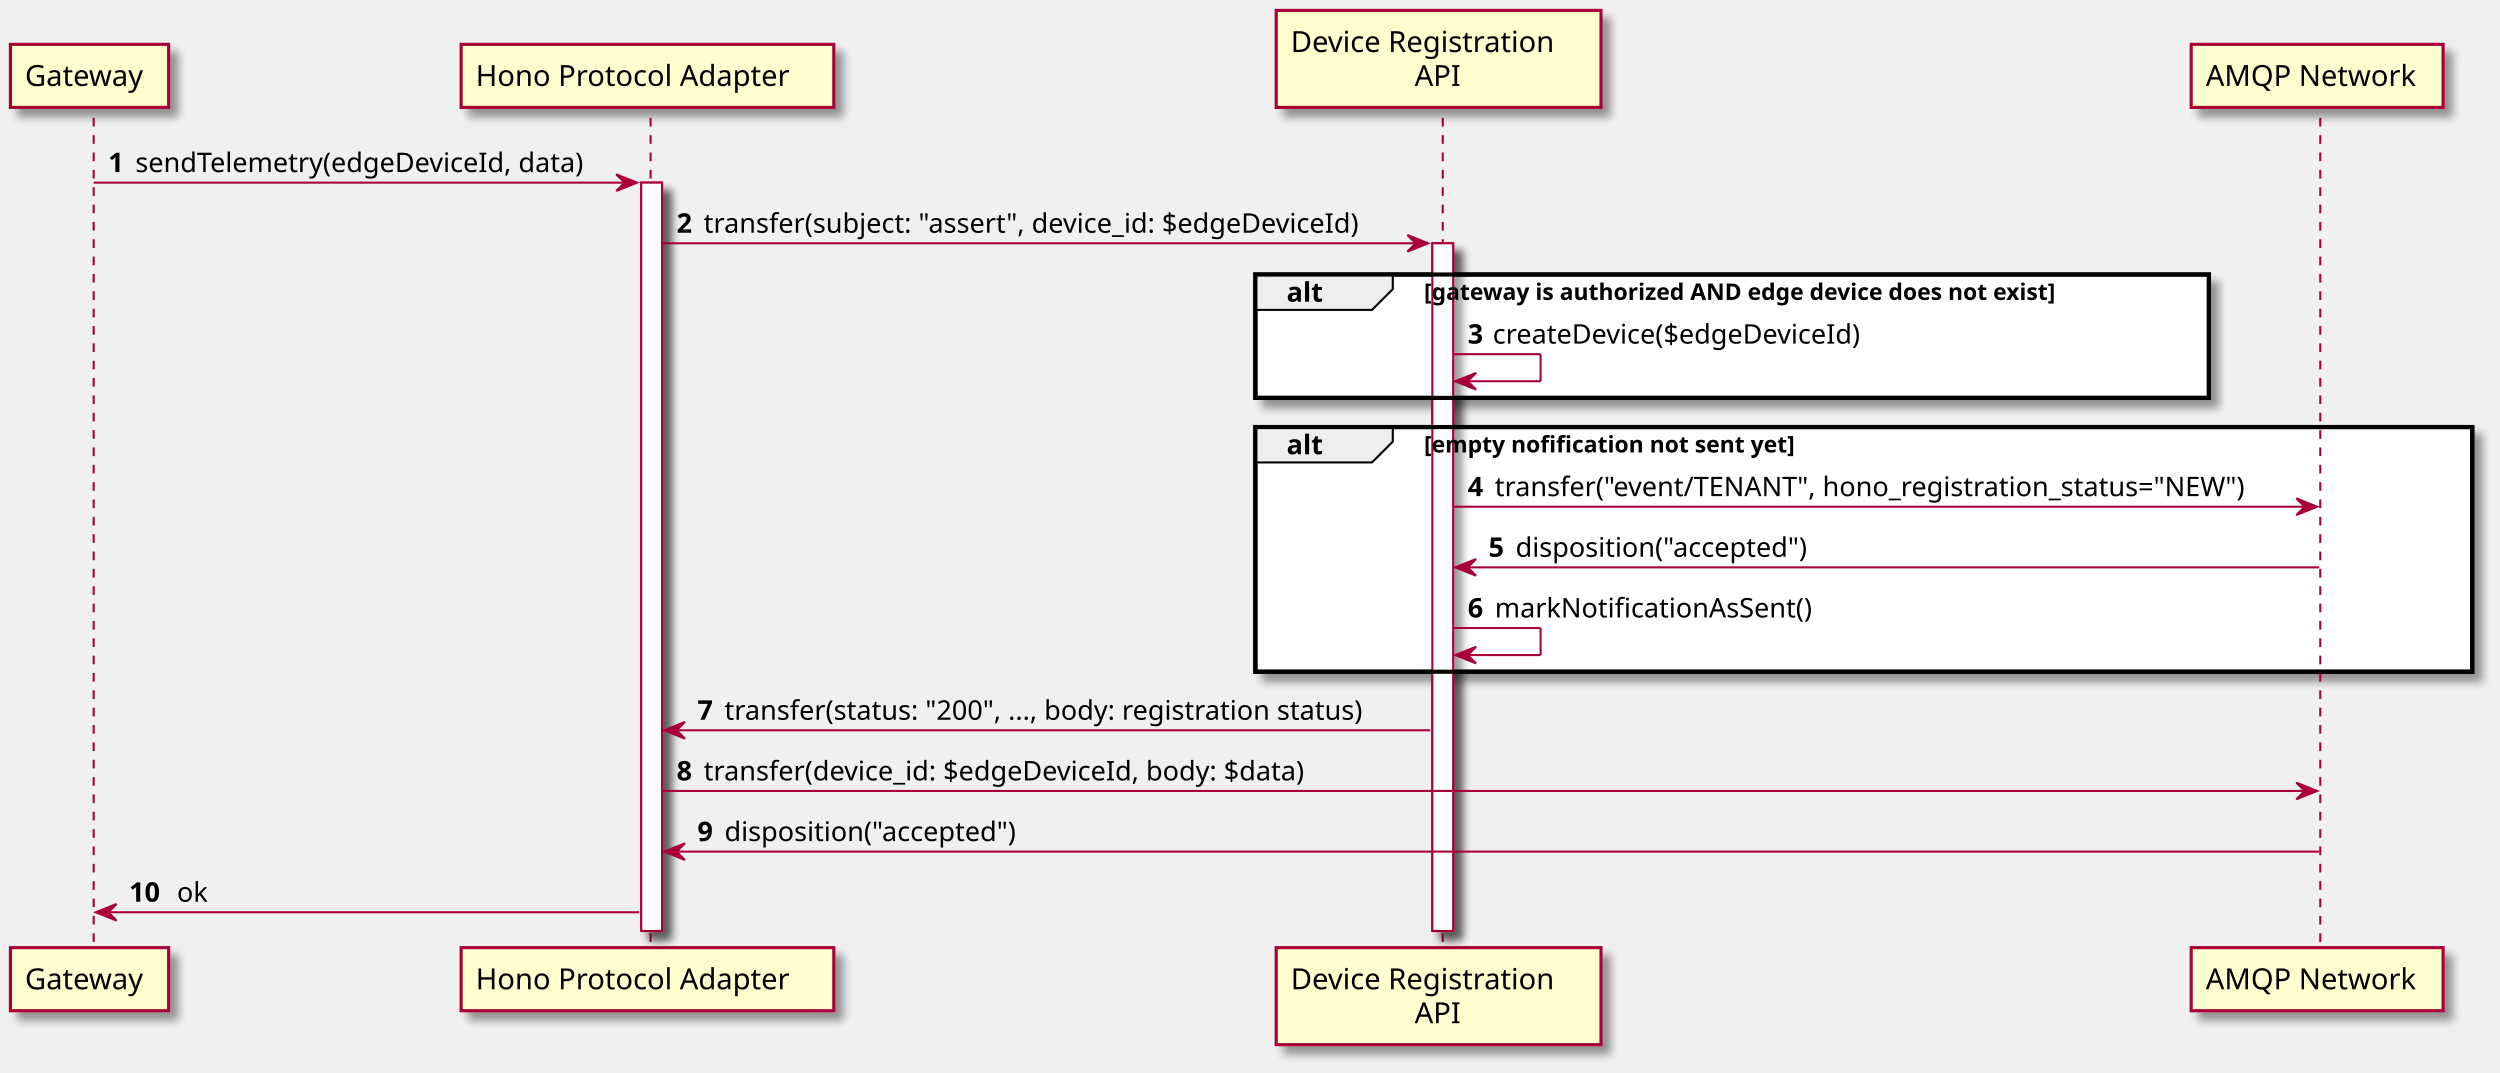
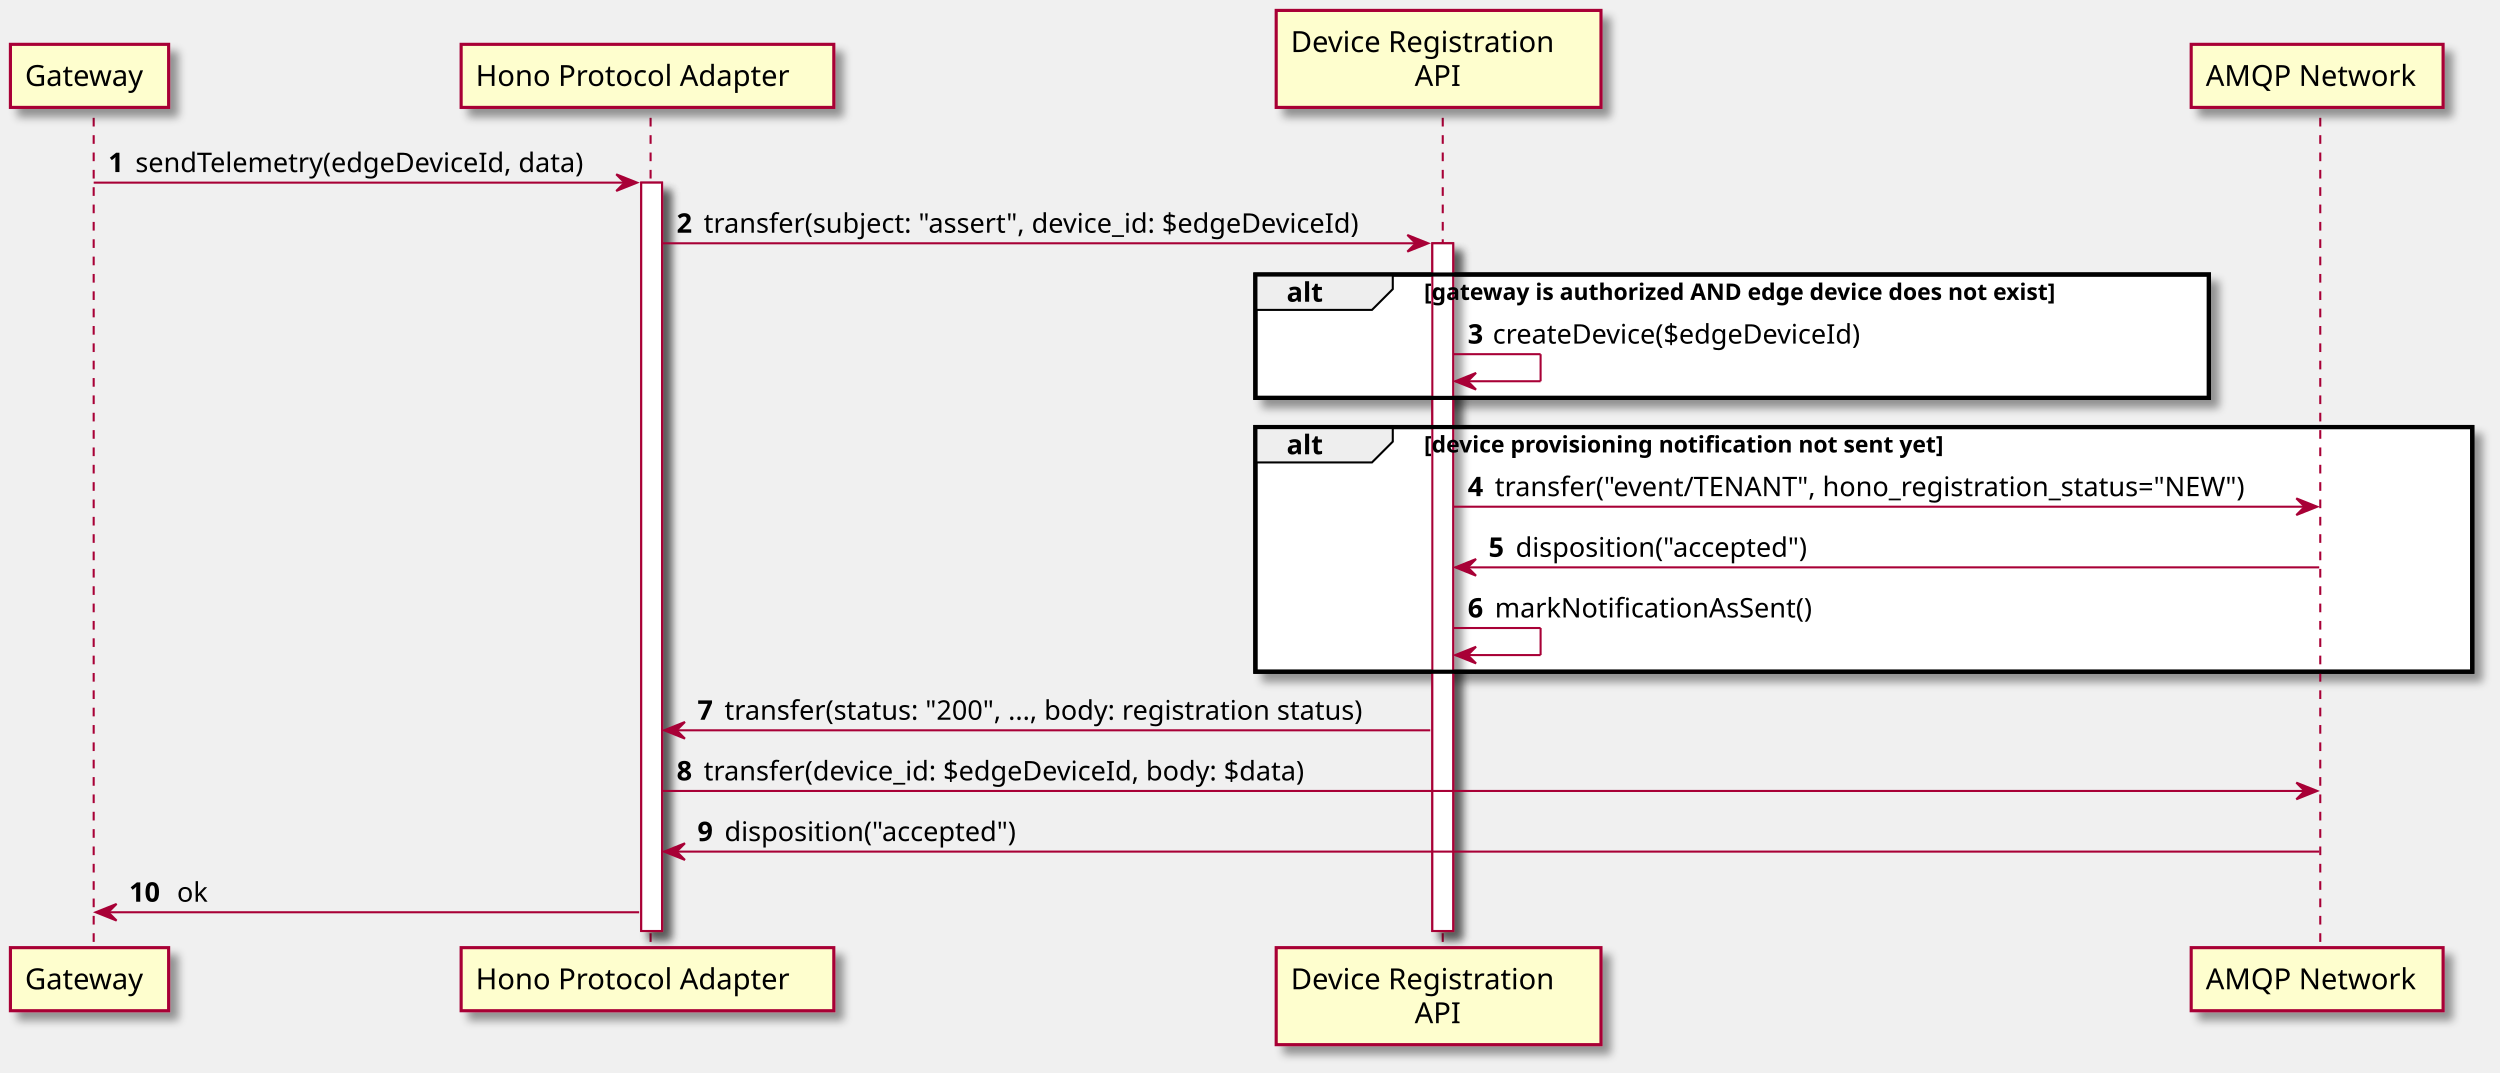
<svg xmlns="http://www.w3.org/2000/svg" contentScriptType="application/ecmascript" contentStyleType="text/css" height="618px" preserveAspectRatio="none" style="width:1441px;height:618px;" version="1.1" viewBox="0 0 1441 618" width="1441.2px" zoomAndPan="magnify">
  <defs>
-     <filter height="300%" id="f1a5ufsiva9jju" width="300%" x="-1" y="-1">
+     <filter height="300%" id="f1ogymrygz90zi" width="300%" x="-1" y="-1">
      <feGaussianBlur result="blurOut" stdDeviation="2.4" />
      <feColorMatrix in="blurOut" result="blurOut2" type="matrix" values="0 0 0 0 0 0 0 0 0 0 0 0 0 0 0 0 0 0 .4 0" />
      <feOffset dx="4.8" dy="4.8" in="blurOut2" result="blurOut3" />
      <feBlend in="SourceGraphic" in2="blurOut3" mode="normal" />
    </filter>
  </defs>
  <g>
-     <rect fill="#FFFFFF" filter="url(#f1a5ufsiva9jju)" height="431.353" style="stroke:#A80036;stroke-width:1.2;" width="12" x="369.6" y="105.272" />
-     <rect fill="#FFFFFF" filter="url(#f1a5ufsiva9jju)" height="396.394" style="stroke:#A80036;stroke-width:1.2;" width="12" x="825.6" y="140.231" />
-     <rect fill="#FFFFFF" filter="url(#f1a5ufsiva9jju)" height="71.119" style="stroke:#000000;stroke-width:2.4;" width="549.6" x="723.6" y="158.231" />
-     <rect fill="#FFFFFF" filter="url(#f1a5ufsiva9jju)" height="141.037" style="stroke:#000000;stroke-width:2.4;" width="701.4" x="723.6" y="246.15" />
+     <rect fill="#FFFFFF" filter="url(#f1ogymrygz90zi)" height="431.353" style="stroke:#A80036;stroke-width:1.2;" width="12" x="369.6" y="105.272" />
+     <rect fill="#FFFFFF" filter="url(#f1ogymrygz90zi)" height="396.394" style="stroke:#A80036;stroke-width:1.2;" width="12" x="825.6" y="140.231" />
+     <rect fill="#FFFFFF" filter="url(#f1ogymrygz90zi)" height="71.119" style="stroke:#000000;stroke-width:2.4;" width="549.6" x="723.6" y="158.231" />
+     <rect fill="#FFFFFF" filter="url(#f1ogymrygz90zi)" height="141.037" style="stroke:#000000;stroke-width:2.4;" width="701.4" x="723.6" y="246.15" />
    <line style="stroke:#A80036;stroke-width:1.2;stroke-dasharray:5.0,5.0;" x1="54" x2="54" y1="67.912" y2="547.425" />
    <line style="stroke:#A80036;stroke-width:1.2;stroke-dasharray:5.0,5.0;" x1="375" x2="375" y1="67.912" y2="547.425" />
    <line style="stroke:#A80036;stroke-width:1.2;stroke-dasharray:5.0,5.0;" x1="831.6" x2="831.6" y1="67.912" y2="547.425" />
    <line style="stroke:#A80036;stroke-width:1.2;stroke-dasharray:5.0,5.0;" x1="1337.4" x2="1337.4" y1="67.912" y2="547.425" />
-     <rect fill="#FEFECE" filter="url(#f1a5ufsiva9jju)" height="36.356" style="stroke:#A80036;stroke-width:1.8;" width="91.2" x="6" y="25.556" />
-     <text fill="#000000" font-family="sans-serif" font-size="16.8" lengthAdjust="spacingAndGlyphs" textLength="74.4" x="14.4" y="49.55">Gateway</text>
-     <rect fill="#FEFECE" filter="url(#f1a5ufsiva9jju)" height="36.356" style="stroke:#A80036;stroke-width:1.8;" width="91.2" x="6" y="546.225" />
-     <text fill="#000000" font-family="sans-serif" font-size="16.8" lengthAdjust="spacingAndGlyphs" textLength="74.4" x="14.4" y="570.219">Gateway</text>
-     <rect fill="#FEFECE" filter="url(#f1a5ufsiva9jju)" height="36.356" style="stroke:#A80036;stroke-width:1.8;" width="214.8" x="265.8" y="25.556" />
-     <text fill="#000000" font-family="sans-serif" font-size="16.8" lengthAdjust="spacingAndGlyphs" textLength="198" x="274.2" y="49.55">Hono Protocol Adapter</text>
-     <rect fill="#FEFECE" filter="url(#f1a5ufsiva9jju)" height="36.356" style="stroke:#A80036;stroke-width:1.8;" width="214.8" x="265.8" y="546.225" />
-     <text fill="#000000" font-family="sans-serif" font-size="16.8" lengthAdjust="spacingAndGlyphs" textLength="198" x="274.2" y="570.219">Hono Protocol Adapter</text>
-     <rect fill="#FEFECE" filter="url(#f1a5ufsiva9jju)" height="55.913" style="stroke:#A80036;stroke-width:1.8;" width="187.2" x="735.6" y="6" />
-     <text fill="#000000" font-family="sans-serif" font-size="16.8" lengthAdjust="spacingAndGlyphs" textLength="170.4" x="744" y="29.994">Device Registration</text>
-     <text fill="#000000" font-family="sans-serif" font-size="16.8" lengthAdjust="spacingAndGlyphs" textLength="27.6" x="815.4" y="49.55">API</text>
-     <rect fill="#FEFECE" filter="url(#f1a5ufsiva9jju)" height="55.913" style="stroke:#A80036;stroke-width:1.8;" width="187.2" x="735.6" y="546.225" />
-     <text fill="#000000" font-family="sans-serif" font-size="16.8" lengthAdjust="spacingAndGlyphs" textLength="170.4" x="744" y="570.219">Device Registration</text>
-     <text fill="#000000" font-family="sans-serif" font-size="16.8" lengthAdjust="spacingAndGlyphs" textLength="27.6" x="815.4" y="589.775">API</text>
-     <rect fill="#FEFECE" filter="url(#f1a5ufsiva9jju)" height="36.356" style="stroke:#A80036;stroke-width:1.8;" width="145.2" x="1263" y="25.556" />
-     <text fill="#000000" font-family="sans-serif" font-size="16.8" lengthAdjust="spacingAndGlyphs" textLength="128.4" x="1271.4" y="49.55">AMQP Network</text>
-     <rect fill="#FEFECE" filter="url(#f1a5ufsiva9jju)" height="36.356" style="stroke:#A80036;stroke-width:1.8;" width="145.2" x="1263" y="546.225" />
-     <text fill="#000000" font-family="sans-serif" font-size="16.8" lengthAdjust="spacingAndGlyphs" textLength="128.4" x="1271.4" y="570.219">AMQP Network</text>
-     <rect fill="#FFFFFF" filter="url(#f1a5ufsiva9jju)" height="431.353" style="stroke:#A80036;stroke-width:1.2;" width="12" x="369.6" y="105.272" />
-     <rect fill="#FFFFFF" filter="url(#f1a5ufsiva9jju)" height="396.394" style="stroke:#A80036;stroke-width:1.2;" width="12" x="825.6" y="140.231" />
+     <rect fill="#FEFECE" filter="url(#f1ogymrygz90zi)" height="36.356" style="stroke:#A80036;stroke-width:1.8;" width="91.2" x="6" y="25.556" />
+     <text fill="#000000" font-family="sans-serif" font-size="16.8" lengthAdjust="spacing" textLength="74.4" x="14.4" y="49.55">Gateway</text>
+     <rect fill="#FEFECE" filter="url(#f1ogymrygz90zi)" height="36.356" style="stroke:#A80036;stroke-width:1.8;" width="91.2" x="6" y="546.225" />
+     <text fill="#000000" font-family="sans-serif" font-size="16.8" lengthAdjust="spacing" textLength="74.4" x="14.4" y="570.219">Gateway</text>
+     <rect fill="#FEFECE" filter="url(#f1ogymrygz90zi)" height="36.356" style="stroke:#A80036;stroke-width:1.8;" width="214.8" x="265.8" y="25.556" />
+     <text fill="#000000" font-family="sans-serif" font-size="16.8" lengthAdjust="spacing" textLength="198" x="274.2" y="49.55">Hono Protocol Adapter</text>
+     <rect fill="#FEFECE" filter="url(#f1ogymrygz90zi)" height="36.356" style="stroke:#A80036;stroke-width:1.8;" width="214.8" x="265.8" y="546.225" />
+     <text fill="#000000" font-family="sans-serif" font-size="16.8" lengthAdjust="spacing" textLength="198" x="274.2" y="570.219">Hono Protocol Adapter</text>
+     <rect fill="#FEFECE" filter="url(#f1ogymrygz90zi)" height="55.913" style="stroke:#A80036;stroke-width:1.8;" width="187.2" x="735.6" y="6" />
+     <text fill="#000000" font-family="sans-serif" font-size="16.8" lengthAdjust="spacing" textLength="170.4" x="744" y="29.994">Device Registration</text>
+     <text fill="#000000" font-family="sans-serif" font-size="16.8" lengthAdjust="spacing" textLength="27.6" x="815.4" y="49.55">API</text>
+     <rect fill="#FEFECE" filter="url(#f1ogymrygz90zi)" height="55.913" style="stroke:#A80036;stroke-width:1.8;" width="187.2" x="735.6" y="546.225" />
+     <text fill="#000000" font-family="sans-serif" font-size="16.8" lengthAdjust="spacing" textLength="170.4" x="744" y="570.219">Device Registration</text>
+     <text fill="#000000" font-family="sans-serif" font-size="16.8" lengthAdjust="spacing" textLength="27.6" x="815.4" y="589.775">API</text>
+     <rect fill="#FEFECE" filter="url(#f1ogymrygz90zi)" height="36.356" style="stroke:#A80036;stroke-width:1.8;" width="145.2" x="1263" y="25.556" />
+     <text fill="#000000" font-family="sans-serif" font-size="16.8" lengthAdjust="spacing" textLength="128.4" x="1271.4" y="49.55">AMQP Network</text>
+     <rect fill="#FEFECE" filter="url(#f1ogymrygz90zi)" height="36.356" style="stroke:#A80036;stroke-width:1.8;" width="145.2" x="1263" y="546.225" />
+     <text fill="#000000" font-family="sans-serif" font-size="16.8" lengthAdjust="spacing" textLength="128.4" x="1271.4" y="570.219">AMQP Network</text>
+     <rect fill="#FFFFFF" filter="url(#f1ogymrygz90zi)" height="431.353" style="stroke:#A80036;stroke-width:1.2;" width="12" x="369.6" y="105.272" />
+     <rect fill="#FFFFFF" filter="url(#f1ogymrygz90zi)" height="396.394" style="stroke:#A80036;stroke-width:1.2;" width="12" x="825.6" y="140.231" />
    <polygon fill="#A80036" points="355.2,100.472,367.2,105.272,355.2,110.072,360,105.272" style="stroke:#A80036;stroke-width:1.2;" />
    <line style="stroke:#A80036;stroke-width:1.2;" x1="54" x2="362.4" y1="105.272" y2="105.272" />
-     <text fill="#000000" font-family="sans-serif" font-size="15.6" font-weight="bold" lengthAdjust="spacingAndGlyphs" textLength="10.8" x="62.4" y="99.193">1</text>
-     <text fill="#000000" font-family="sans-serif" font-size="15.6" lengthAdjust="spacingAndGlyphs" textLength="277.2" x="78" y="99.193">sendTelemetry(edgeDeviceId, data)</text>
+     <text fill="#000000" font-family="sans-serif" font-size="15.6" font-weight="bold" lengthAdjust="spacing" textLength="10.8" x="62.4" y="99.193">1</text>
+     <text fill="#000000" font-family="sans-serif" font-size="15.6" lengthAdjust="spacing" textLength="277.2" x="78" y="99.193">sendTelemetry(edgeDeviceId, data)</text>
    <polygon fill="#A80036" points="811.2,135.431,823.2,140.231,811.2,145.031,816,140.231" style="stroke:#A80036;stroke-width:1.2;" />
    <line style="stroke:#A80036;stroke-width:1.2;" x1="381.6" x2="818.4" y1="140.231" y2="140.231" />
-     <text fill="#000000" font-family="sans-serif" font-size="15.6" font-weight="bold" lengthAdjust="spacingAndGlyphs" textLength="10.8" x="390" y="134.152">2</text>
-     <text fill="#000000" font-family="sans-serif" font-size="15.6" lengthAdjust="spacingAndGlyphs" textLength="405.6" x="405.6" y="134.152">transfer(subject: "assert", device_id: $edgeDeviceId)</text>
+     <text fill="#000000" font-family="sans-serif" font-size="15.6" font-weight="bold" lengthAdjust="spacing" textLength="10.8" x="390" y="134.152">2</text>
+     <text fill="#000000" font-family="sans-serif" font-size="15.6" lengthAdjust="spacing" textLength="405.6" x="405.6" y="134.152">transfer(subject: "assert", device_id: $edgeDeviceId)</text>
    <path d="M723.6,158.231 L802.8,158.231 L802.8,166.631 L790.8,178.631 L723.6,178.631 L723.6,158.231 " fill="#EEEEEE" style="stroke:#000000;stroke-width:1.2;" />
    <rect fill="none" height="71.119" style="stroke:#000000;stroke-width:2.4;" width="549.6" x="723.6" y="158.231" />
-     <text fill="#000000" font-family="sans-serif" font-size="15.6" font-weight="bold" lengthAdjust="spacingAndGlyphs" textLength="25.2" x="741.6" y="173.911">alt</text>
-     <text fill="#000000" font-family="sans-serif" font-size="13.2" font-weight="bold" lengthAdjust="spacingAndGlyphs" textLength="446.4" x="820.8" y="172.884">[gateway is authorized AND edge device does not exist]</text>
+     <text fill="#000000" font-family="sans-serif" font-size="15.6" font-weight="bold" lengthAdjust="spacing" textLength="25.2" x="741.6" y="173.911">alt</text>
+     <text fill="#000000" font-family="sans-serif" font-size="13.2" font-weight="bold" lengthAdjust="spacing" textLength="446.4" x="820.8" y="172.884">[gateway is authorized AND edge device does not exist]</text>
    <line style="stroke:#A80036;stroke-width:1.2;" x1="837.6" x2="888" y1="204.15" y2="204.15" />
    <line style="stroke:#A80036;stroke-width:1.2;" x1="888" x2="888" y1="204.15" y2="219.75" />
    <line style="stroke:#A80036;stroke-width:1.2;" x1="838.8" x2="888" y1="219.75" y2="219.75" />
    <polygon fill="#A80036" points="850.8,214.95,838.8,219.75,850.8,224.55,846,219.75" style="stroke:#A80036;stroke-width:1.2;" />
-     <text fill="#000000" font-family="sans-serif" font-size="15.6" font-weight="bold" lengthAdjust="spacingAndGlyphs" textLength="9.6" x="846" y="198.071">3</text>
-     <text fill="#000000" font-family="sans-serif" font-size="15.6" lengthAdjust="spacingAndGlyphs" textLength="228" x="860.4" y="198.071">createDevice($edgeDeviceId)</text>
+     <text fill="#000000" font-family="sans-serif" font-size="15.6" font-weight="bold" lengthAdjust="spacing" textLength="9.6" x="846" y="198.071">3</text>
+     <text fill="#000000" font-family="sans-serif" font-size="15.6" lengthAdjust="spacing" textLength="228" x="860.4" y="198.071">createDevice($edgeDeviceId)</text>
    <path d="M723.6,246.15 L802.8,246.15 L802.8,254.55 L790.8,266.55 L723.6,266.55 L723.6,246.15 " fill="#EEEEEE" style="stroke:#000000;stroke-width:1.2;" />
    <rect fill="none" height="141.037" style="stroke:#000000;stroke-width:2.4;" width="701.4" x="723.6" y="246.15" />
-     <text fill="#000000" font-family="sans-serif" font-size="15.6" font-weight="bold" lengthAdjust="spacingAndGlyphs" textLength="25.2" x="741.6" y="261.83">alt</text>
-     <text fill="#000000" font-family="sans-serif" font-size="13.2" font-weight="bold" lengthAdjust="spacingAndGlyphs" textLength="271.2" x="820.8" y="260.803">[empty nofification not sent yet]</text>
+     <text fill="#000000" font-family="sans-serif" font-size="15.6" font-weight="bold" lengthAdjust="spacing" textLength="25.2" x="741.6" y="261.83">alt</text>
+     <text fill="#000000" font-family="sans-serif" font-size="13.2" font-weight="bold" lengthAdjust="spacing" textLength="374.4" x="820.8" y="260.803">[device provisioning notification not sent yet]</text>
    <polygon fill="#A80036" points="1323.6,287.269,1335.6,292.069,1323.6,296.869,1328.4,292.069" style="stroke:#A80036;stroke-width:1.2;" />
    <line style="stroke:#A80036;stroke-width:1.2;" x1="837.6" x2="1330.8" y1="292.069" y2="292.069" />
-     <text fill="#000000" font-family="sans-serif" font-size="15.6" font-weight="bold" lengthAdjust="spacingAndGlyphs" textLength="10.8" x="846" y="285.99">4</text>
-     <text fill="#000000" font-family="sans-serif" font-size="15.6" lengthAdjust="spacingAndGlyphs" textLength="456" x="861.6" y="285.99">transfer("event/TENANT", hono_registration_status="NEW")</text>
+     <text fill="#000000" font-family="sans-serif" font-size="15.6" font-weight="bold" lengthAdjust="spacing" textLength="10.8" x="846" y="285.99">4</text>
+     <text fill="#000000" font-family="sans-serif" font-size="15.6" lengthAdjust="spacing" textLength="456" x="861.6" y="285.99">transfer("event/TENANT", hono_registration_status="NEW")</text>
    <polygon fill="#A80036" points="850.8,322.228,838.8,327.028,850.8,331.828,846,327.028" style="stroke:#A80036;stroke-width:1.2;" />
    <line style="stroke:#A80036;stroke-width:1.2;" x1="843.6" x2="1336.8" y1="327.028" y2="327.028" />
-     <text fill="#000000" font-family="sans-serif" font-size="15.6" font-weight="bold" lengthAdjust="spacingAndGlyphs" textLength="10.8" x="858" y="320.949">5</text>
-     <text fill="#000000" font-family="sans-serif" font-size="15.6" lengthAdjust="spacingAndGlyphs" textLength="176.4" x="873.6" y="320.949">disposition("accepted")</text>
+     <text fill="#000000" font-family="sans-serif" font-size="15.6" font-weight="bold" lengthAdjust="spacing" textLength="10.8" x="858" y="320.949">5</text>
+     <text fill="#000000" font-family="sans-serif" font-size="15.6" lengthAdjust="spacing" textLength="176.4" x="873.6" y="320.949">disposition("accepted")</text>
    <line style="stroke:#A80036;stroke-width:1.2;" x1="837.6" x2="888" y1="361.988" y2="361.988" />
    <line style="stroke:#A80036;stroke-width:1.2;" x1="888" x2="888" y1="361.988" y2="377.587" />
    <line style="stroke:#A80036;stroke-width:1.2;" x1="838.8" x2="888" y1="377.587" y2="377.587" />
    <polygon fill="#A80036" points="850.8,372.788,838.8,377.587,850.8,382.387,846,377.587" style="stroke:#A80036;stroke-width:1.2;" />
-     <text fill="#000000" font-family="sans-serif" font-size="15.6" font-weight="bold" lengthAdjust="spacingAndGlyphs" textLength="10.8" x="846" y="355.908">6</text>
-     <text fill="#000000" font-family="sans-serif" font-size="15.6" lengthAdjust="spacingAndGlyphs" textLength="192" x="861.6" y="355.908">markNotificationAsSent()</text>
+     <text fill="#000000" font-family="sans-serif" font-size="15.6" font-weight="bold" lengthAdjust="spacing" textLength="10.8" x="846" y="355.908">6</text>
+     <text fill="#000000" font-family="sans-serif" font-size="15.6" lengthAdjust="spacing" textLength="192" x="861.6" y="355.908">markNotificationAsSent()</text>
    <polygon fill="#A80036" points="394.8,416.147,382.8,420.947,394.8,425.747,390,420.947" style="stroke:#A80036;stroke-width:1.2;" />
    <line style="stroke:#A80036;stroke-width:1.2;" x1="387.6" x2="824.4" y1="420.947" y2="420.947" />
-     <text fill="#000000" font-family="sans-serif" font-size="15.6" font-weight="bold" lengthAdjust="spacingAndGlyphs" textLength="10.8" x="402" y="414.868">7</text>
-     <text fill="#000000" font-family="sans-serif" font-size="15.6" lengthAdjust="spacingAndGlyphs" textLength="396" x="417.6" y="414.868">transfer(status: "200", ..., body: registration status)</text>
+     <text fill="#000000" font-family="sans-serif" font-size="15.6" font-weight="bold" lengthAdjust="spacing" textLength="10.8" x="402" y="414.868">7</text>
+     <text fill="#000000" font-family="sans-serif" font-size="15.6" lengthAdjust="spacing" textLength="396" x="417.6" y="414.868">transfer(status: "200", ..., body: registration status)</text>
    <polygon fill="#A80036" points="1323.6,451.106,1335.6,455.906,1323.6,460.706,1328.4,455.906" style="stroke:#A80036;stroke-width:1.2;" />
    <line style="stroke:#A80036;stroke-width:1.2;" x1="381.6" x2="1330.8" y1="455.906" y2="455.906" />
-     <text fill="#000000" font-family="sans-serif" font-size="15.6" font-weight="bold" lengthAdjust="spacingAndGlyphs" textLength="10.8" x="390" y="449.827">8</text>
-     <text fill="#000000" font-family="sans-serif" font-size="15.6" lengthAdjust="spacingAndGlyphs" textLength="373.2" x="405.6" y="449.827">transfer(device_id: $edgeDeviceId, body: $data)</text>
+     <text fill="#000000" font-family="sans-serif" font-size="15.6" font-weight="bold" lengthAdjust="spacing" textLength="10.8" x="390" y="449.827">8</text>
+     <text fill="#000000" font-family="sans-serif" font-size="15.6" lengthAdjust="spacing" textLength="373.2" x="405.6" y="449.827">transfer(device_id: $edgeDeviceId, body: $data)</text>
    <polygon fill="#A80036" points="394.8,486.066,382.8,490.866,394.8,495.666,390,490.866" style="stroke:#A80036;stroke-width:1.2;" />
    <line style="stroke:#A80036;stroke-width:1.2;" x1="387.6" x2="1336.8" y1="490.866" y2="490.866" />
-     <text fill="#000000" font-family="sans-serif" font-size="15.6" font-weight="bold" lengthAdjust="spacingAndGlyphs" textLength="10.8" x="402" y="484.786">9</text>
-     <text fill="#000000" font-family="sans-serif" font-size="15.6" lengthAdjust="spacingAndGlyphs" textLength="176.4" x="417.6" y="484.786">disposition("accepted")</text>
+     <text fill="#000000" font-family="sans-serif" font-size="15.6" font-weight="bold" lengthAdjust="spacing" textLength="10.8" x="402" y="484.786">9</text>
+     <text fill="#000000" font-family="sans-serif" font-size="15.6" lengthAdjust="spacing" textLength="176.4" x="417.6" y="484.786">disposition("accepted")</text>
    <polygon fill="#A80036" points="67.2,521.025,55.2,525.825,67.2,530.625,62.4,525.825" style="stroke:#A80036;stroke-width:1.2;" />
    <line style="stroke:#A80036;stroke-width:1.2;" x1="60" x2="368.4" y1="525.825" y2="525.825" />
-     <text fill="#000000" font-family="sans-serif" font-size="15.6" font-weight="bold" lengthAdjust="spacingAndGlyphs" textLength="22.8" x="74.4" y="519.746">10</text>
-     <text fill="#000000" font-family="sans-serif" font-size="15.6" lengthAdjust="spacingAndGlyphs" textLength="18" x="102" y="519.746">ok</text>
+     <text fill="#000000" font-family="sans-serif" font-size="15.6" font-weight="bold" lengthAdjust="spacing" textLength="22.8" x="74.4" y="519.746">10</text>
+     <text fill="#000000" font-family="sans-serif" font-size="15.6" lengthAdjust="spacing" textLength="18" x="102" y="519.746">ok</text>
  </g>
</svg>
